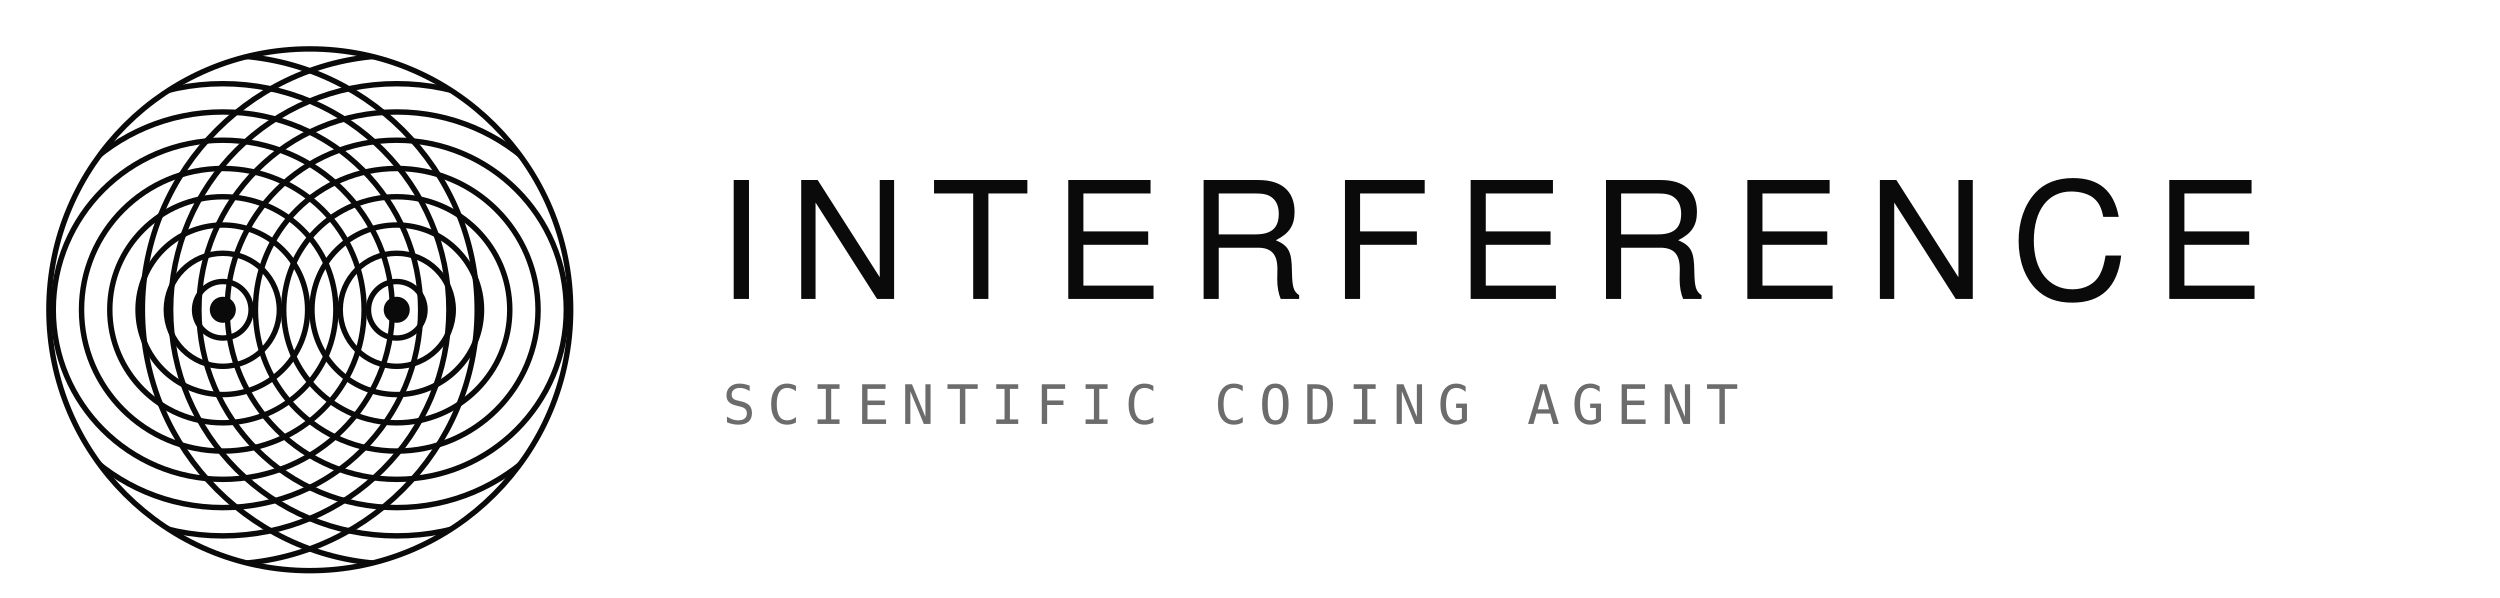
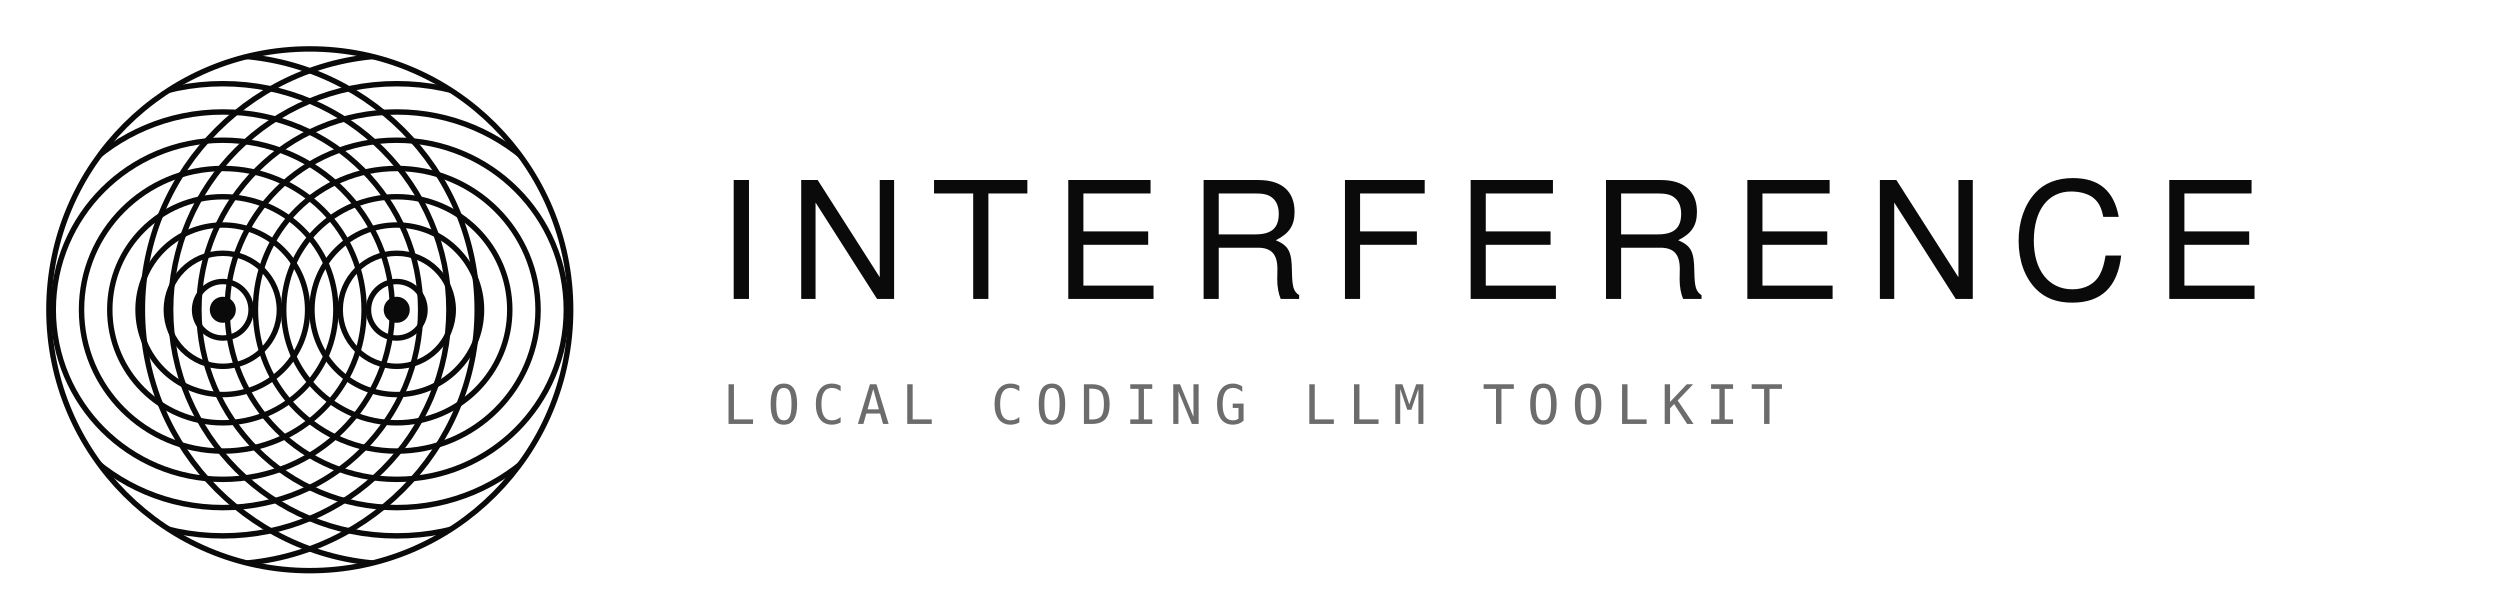
- <svg xmlns="http://www.w3.org/2000/svg" viewBox="0 0 460 110" width="460" height="110" role="img" aria-label="Interference — Scientific Coding Agent">
+ <svg xmlns="http://www.w3.org/2000/svg" viewBox="0 0 460 110" width="460" height="110" role="img" aria-label="Interference">
  <defs>
    <clipPath id="lk-clip-l">
      <circle cx="50" cy="50" r="48" />
    </clipPath>
  </defs>
  <g transform="translate(7,7)">
    <g clip-path="url(#lk-clip-l)" fill="none" stroke="#0a0a0a" stroke-width="1">
      <circle cx="34" cy="50" r="5.2" />
      <circle cx="34" cy="50" r="10.4" />
      <circle cx="34" cy="50" r="15.6" />
      <circle cx="34" cy="50" r="20.8" />
      <circle cx="34" cy="50" r="26" />
      <circle cx="34" cy="50" r="31.2" />
      <circle cx="34" cy="50" r="36.4" />
      <circle cx="34" cy="50" r="41.6" />
      <circle cx="34" cy="50" r="46.8" />
      <circle cx="66" cy="50" r="5.2" />
      <circle cx="66" cy="50" r="10.4" />
      <circle cx="66" cy="50" r="15.6" />
      <circle cx="66" cy="50" r="20.8" />
      <circle cx="66" cy="50" r="26" />
      <circle cx="66" cy="50" r="31.2" />
      <circle cx="66" cy="50" r="36.4" />
      <circle cx="66" cy="50" r="41.6" />
      <circle cx="66" cy="50" r="46.8" />
    </g>
    <circle cx="34" cy="50" r="2.4" fill="#0a0a0a" />
    <circle cx="66" cy="50" r="2.4" fill="#0a0a0a" />
    <circle cx="50" cy="50" r="48" fill="none" stroke="#0a0a0a" stroke-width="1" />
  </g>
  <g transform="translate(132,0)" fill="#0a0a0a">
    <text x="0" y="55" font-family="'Helvetica Neue', Helvetica, Arial, sans-serif" font-weight="500" font-size="30" letter-spacing="4.8">INTERFERENCE</text>
-     <text x="1" y="78" font-family="'JetBrains Mono', 'IBM Plex Mono', ui-monospace, monospace" font-weight="500" font-size="10" letter-spacing="2.2" opacity="0.6">SCIENTIFIC CODING AGENT</text>
+     <text x="1" y="78" font-family="'JetBrains Mono', 'IBM Plex Mono', ui-monospace, monospace" font-weight="500" font-size="10" letter-spacing="2.2" opacity="0.6">LOCAL CODING LLM TOOLKIT</text>
  </g>
</svg>
